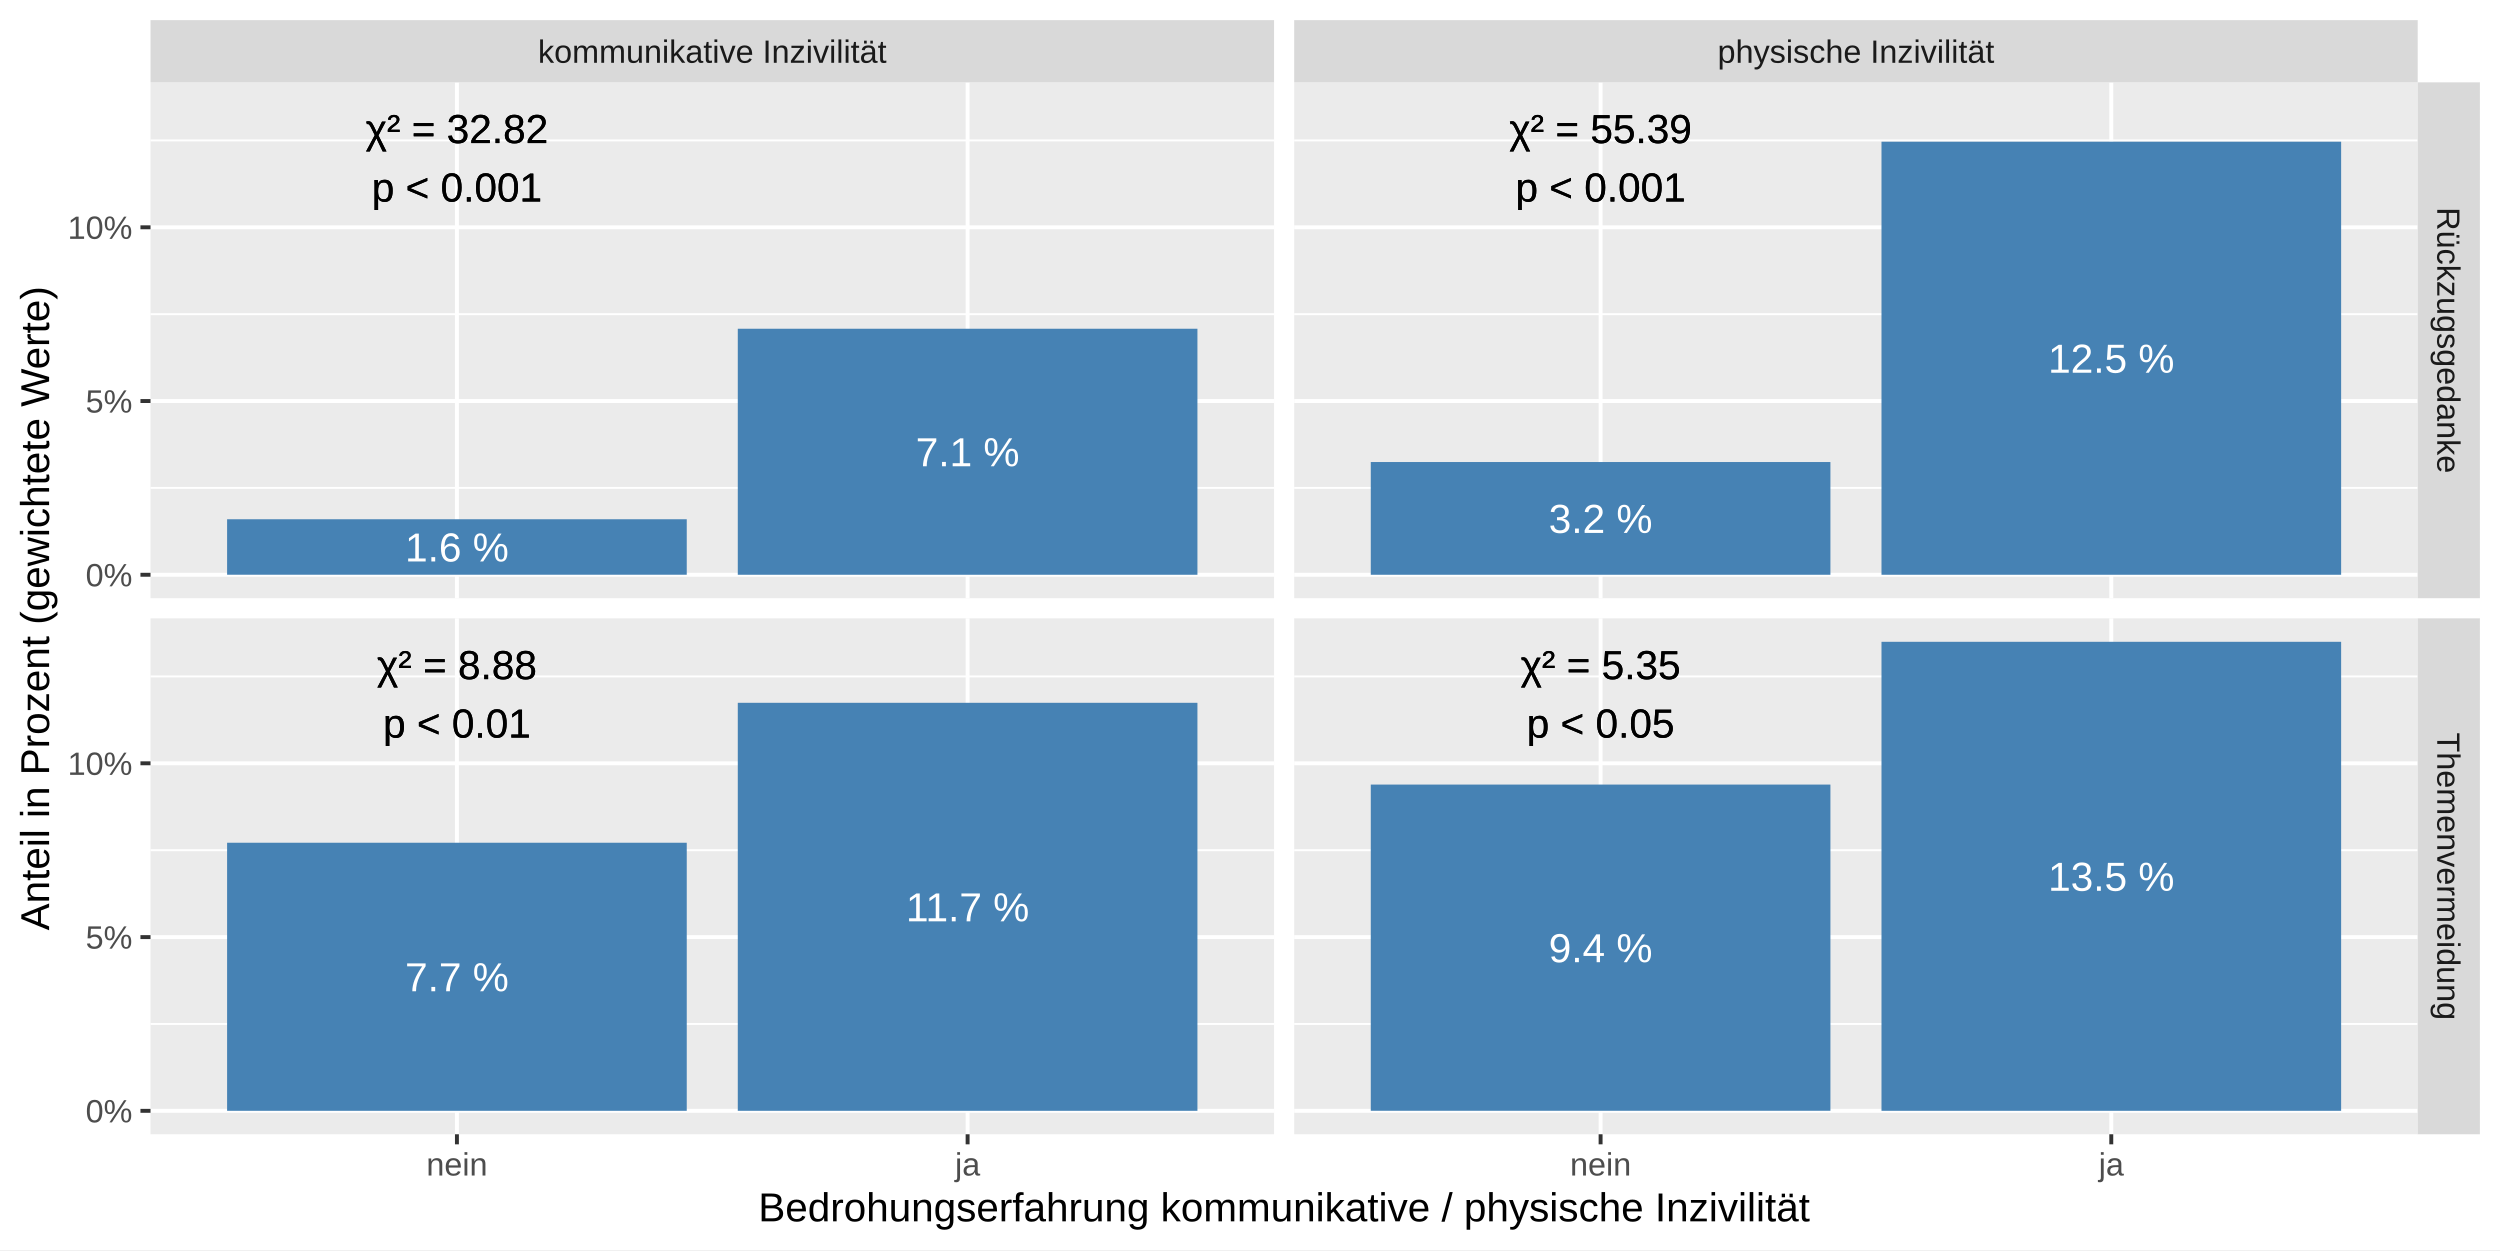
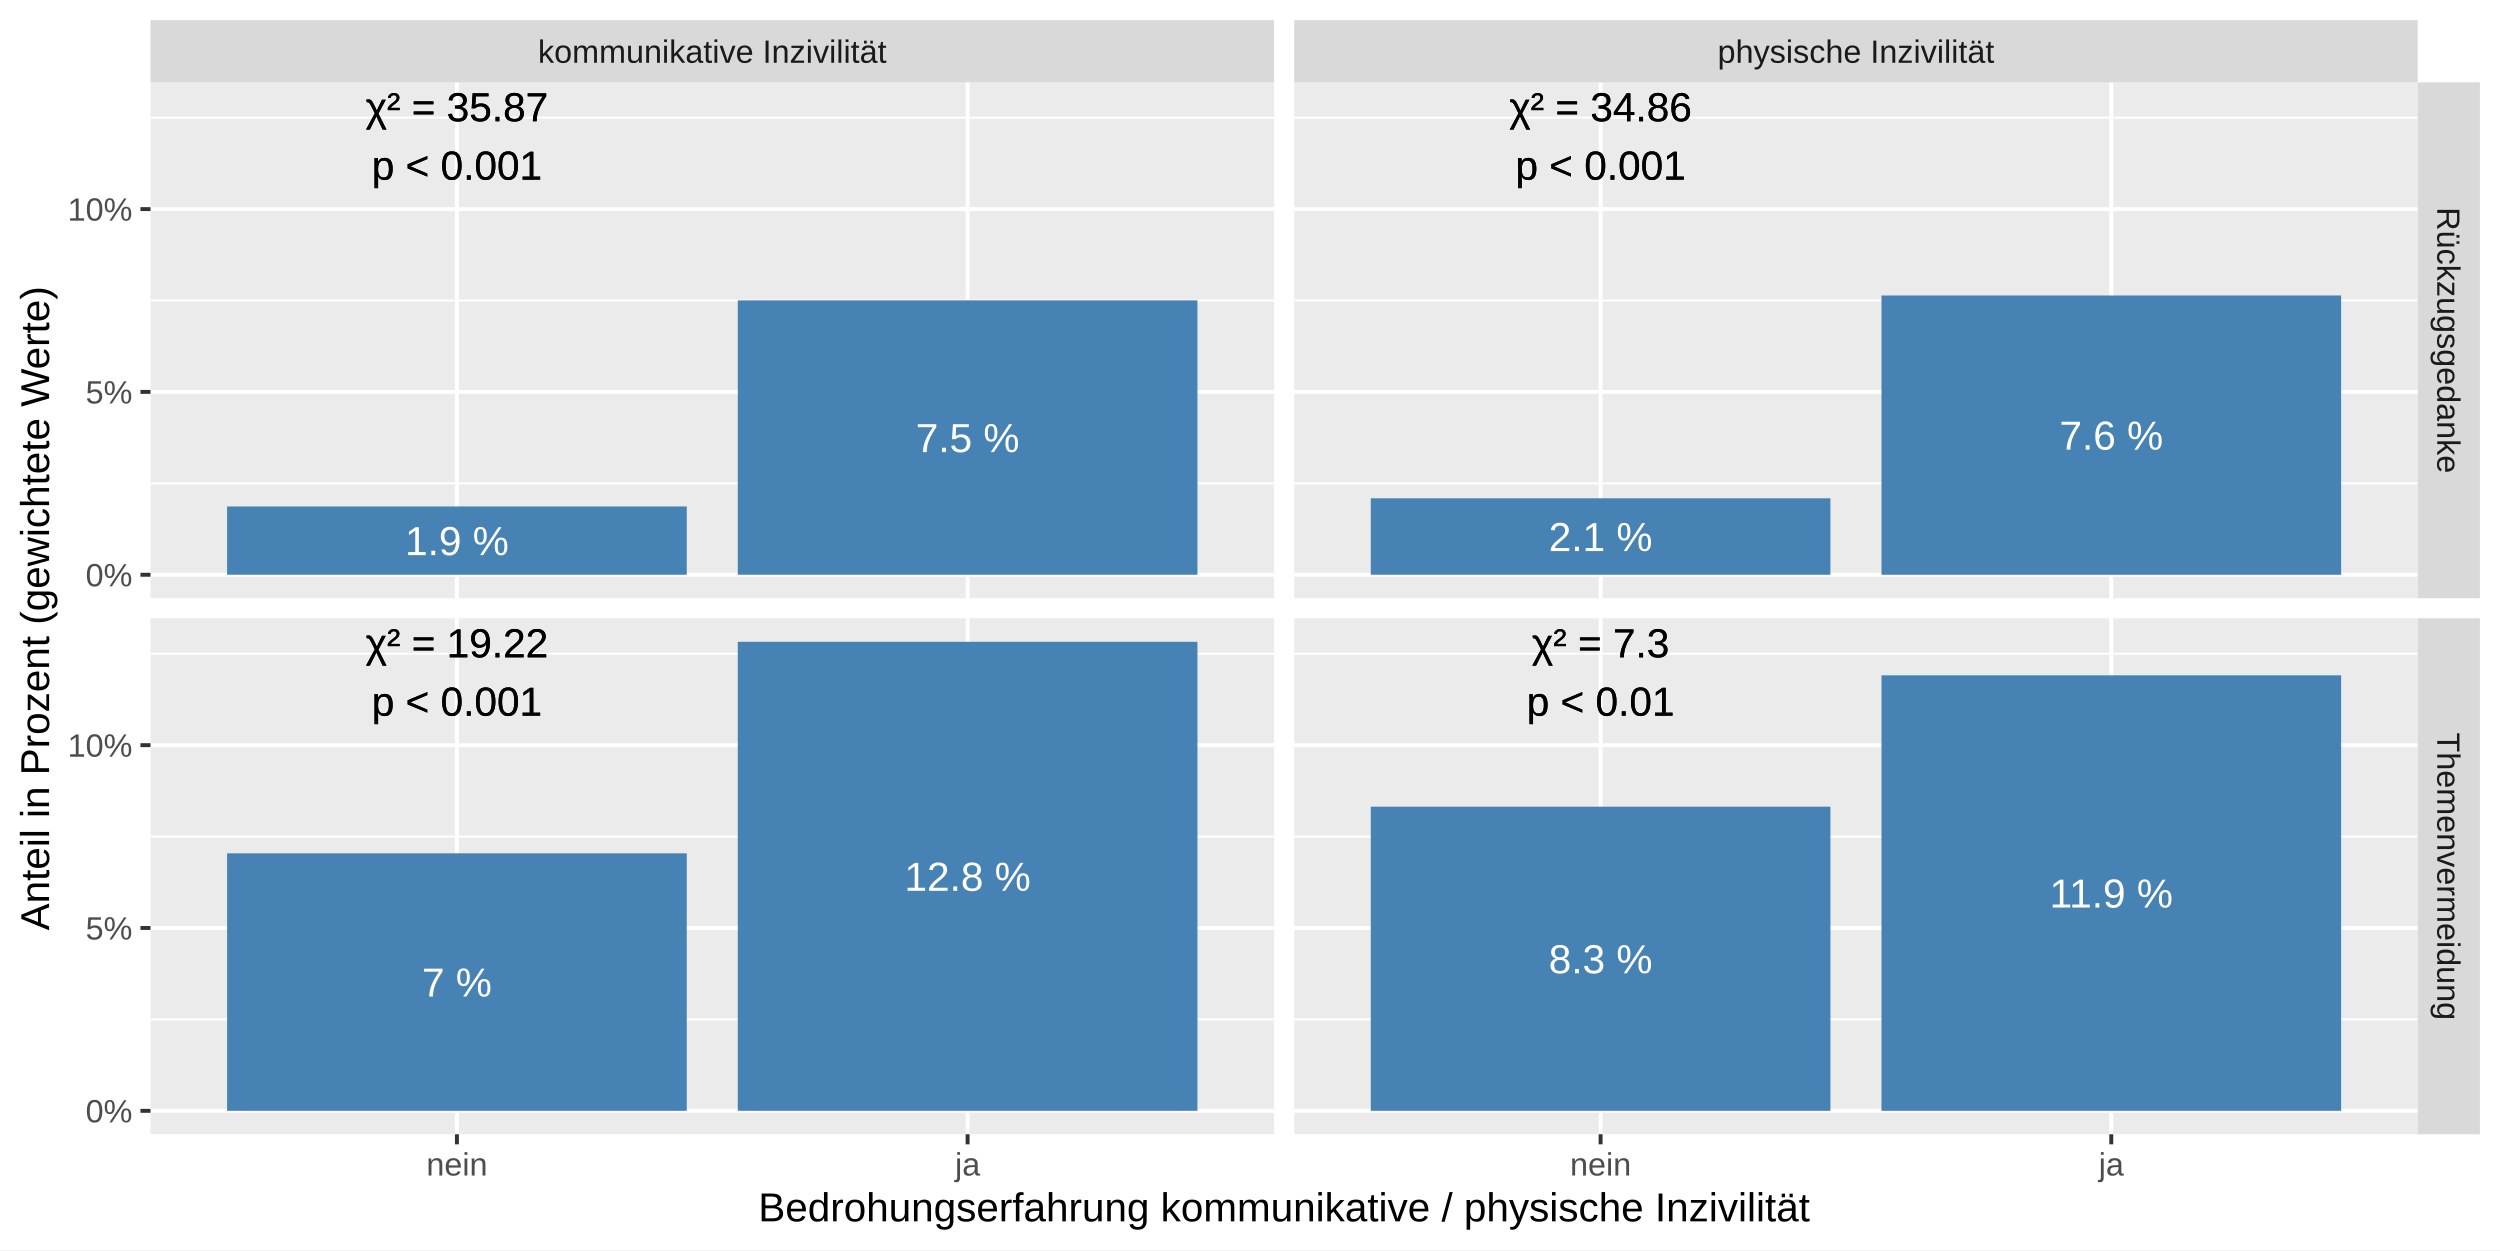
<svg xmlns="http://www.w3.org/2000/svg" width="680.31pt" height="340.16pt" viewBox="0 0 680.31 340.16">
  <g class="svglite">
    <defs>
      <style type="text/css">
    .svglite line, .svglite polyline, .svglite polygon, .svglite path, .svglite rect, .svglite circle {
      fill: none;
      stroke: #000000;
      stroke-linecap: round;
      stroke-linejoin: round;
      stroke-miterlimit: 10.00;
    }
    .svglite text {
      white-space: pre;
    }
    .svglite g.glyphgroup path {
      fill: inherit;
      stroke: none;
    }
  </style>
    </defs>
    <rect width="100%" height="100%" style="stroke: none; fill: #FFFFFF;" />
    <defs>
      <clipPath id="cpMC4wMHw2ODAuMzF8MC4wMHwzNDAuMTY=">
        <rect x="0.00" y="0.00" width="680.31" height="340.16" />
      </clipPath>
    </defs>
    <g clip-path="url(#cpMC4wMHw2ODAuMzF8MC4wMHwzNDAuMTY=)">
      <rect x="-0" y="-0" width="680.31" height="340.16" style="stroke-width: 1.07; stroke: #FFFFFF; fill: #FFFFFF;" />
    </g>
    <defs>
      <clipPath id="cpNDAuOTZ8MzQ2LjcwfDIyLjQwfDE2Mi43OQ==">
        <rect x="40.96" y="22.40" width="305.74" height="140.39" />
      </clipPath>
    </defs>
    <g clip-path="url(#cpNDAuOTZ8MzQ2LjcwfDIyLjQwfDE2Mi43OQ==)">
      <rect x="40.96" y="22.40" width="305.74" height="140.39" style="stroke-width: 1.07; stroke: none; fill: #EBEBEB;" />
-       <polyline points="40.96,132.77 346.70,132.77 " style="stroke-width: 0.53; stroke: #FFFFFF; stroke-linecap: butt;" />
-       <polyline points="40.96,85.49 346.70,85.49 " style="stroke-width: 0.53; stroke: #FFFFFF; stroke-linecap: butt;" />
-       <polyline points="40.96,38.21 346.70,38.21 " style="stroke-width: 0.53; stroke: #FFFFFF; stroke-linecap: butt;" />
+       <polyline points="40.96,131.53 346.70,131.53 " style="stroke-width: 0.53; stroke: #FFFFFF; stroke-linecap: butt;" />
+       <polyline points="40.96,81.77 346.70,81.77 " style="stroke-width: 0.53; stroke: #FFFFFF; stroke-linecap: butt;" />
+       <polyline points="40.96,32.02 346.70,32.02 " style="stroke-width: 0.53; stroke: #FFFFFF; stroke-linecap: butt;" />
      <polyline points="40.96,156.41 346.70,156.41 " style="stroke-width: 1.07; stroke: #FFFFFF; stroke-linecap: butt;" />
-       <polyline points="40.96,109.13 346.70,109.13 " style="stroke-width: 1.07; stroke: #FFFFFF; stroke-linecap: butt;" />
-       <polyline points="40.96,61.85 346.70,61.85 " style="stroke-width: 1.07; stroke: #FFFFFF; stroke-linecap: butt;" />
+       <polyline points="40.96,106.65 346.70,106.65 " style="stroke-width: 1.07; stroke: #FFFFFF; stroke-linecap: butt;" />
+       <polyline points="40.96,56.90 346.70,56.90 " style="stroke-width: 1.07; stroke: #FFFFFF; stroke-linecap: butt;" />
      <polyline points="124.34,162.79 124.34,22.40 " style="stroke-width: 1.07; stroke: #FFFFFF; stroke-linecap: butt;" />
      <polyline points="263.31,162.79 263.31,22.40 " style="stroke-width: 1.07; stroke: #FFFFFF; stroke-linecap: butt;" />
-       <rect x="61.80" y="141.30" width="125.08" height="15.10" style="stroke-width: 1.07; stroke: none; stroke-linecap: butt; stroke-linejoin: miter; fill: #4682B4;" />
-       <rect x="200.77" y="89.46" width="125.08" height="66.95" style="stroke-width: 1.07; stroke: none; stroke-linecap: butt; stroke-linejoin: miter; fill: #4682B4;" />
-       <text x="124.34" y="152.80" text-anchor="middle" style="font-size: 11.04px;fill: #FFFFFF; font-family: &quot;Arial&quot;;" textLength="28.22px" lengthAdjust="spacingAndGlyphs">1.6 %</text>
-       <text x="263.31" y="126.88" text-anchor="middle" style="font-size: 11.04px;fill: #FFFFFF; font-family: &quot;Arial&quot;;" textLength="28.22px" lengthAdjust="spacingAndGlyphs">7.1 %</text>
-       <text x="124.34" y="38.94" text-anchor="middle" style="font-size: 11.04px; font-family: &quot;Arial&quot;;" textLength="49.66px" lengthAdjust="spacingAndGlyphs">χ² = 32.82</text>
-       <text x="124.34" y="54.84" text-anchor="middle" style="font-size: 11.04px; font-family: &quot;Arial&quot;;" textLength="46.33px" lengthAdjust="spacingAndGlyphs">p &lt; 0.001</text>
-       <text x="124.34" y="38.94" text-anchor="middle" style="font-size: 11.04px; font-family: &quot;Arial&quot;;" textLength="49.66px" lengthAdjust="spacingAndGlyphs">χ² = 32.82</text>
-       <text x="124.34" y="54.84" text-anchor="middle" style="font-size: 11.04px; font-family: &quot;Arial&quot;;" textLength="46.33px" lengthAdjust="spacingAndGlyphs">p &lt; 0.001</text>
+       <rect x="61.80" y="137.82" width="125.08" height="18.58" style="stroke-width: 1.07; stroke: none; stroke-linecap: butt; stroke-linejoin: miter; fill: #4682B4;" />
+       <rect x="200.77" y="81.74" width="125.08" height="74.66" style="stroke-width: 1.07; stroke: none; stroke-linecap: butt; stroke-linejoin: miter; fill: #4682B4;" />
+       <text x="124.34" y="151.06" text-anchor="middle" style="font-size: 11.04px;fill: #FFFFFF; font-family: &quot;Arial&quot;;" textLength="28.22px" lengthAdjust="spacingAndGlyphs">1.9 %</text>
+       <text x="263.31" y="123.03" text-anchor="middle" style="font-size: 11.04px;fill: #FFFFFF; font-family: &quot;Arial&quot;;" textLength="28.22px" lengthAdjust="spacingAndGlyphs">7.5 %</text>
+       <text x="124.34" y="32.99" text-anchor="middle" style="font-size: 11.04px; font-family: &quot;Arial&quot;;" textLength="49.66px" lengthAdjust="spacingAndGlyphs">χ² = 35.87</text>
+       <text x="124.34" y="48.89" text-anchor="middle" style="font-size: 11.04px; font-family: &quot;Arial&quot;;" textLength="46.33px" lengthAdjust="spacingAndGlyphs">p &lt; 0.001</text>
+       <text x="124.34" y="32.99" text-anchor="middle" style="font-size: 11.04px; font-family: &quot;Arial&quot;;" textLength="49.66px" lengthAdjust="spacingAndGlyphs">χ² = 35.87</text>
+       <text x="124.34" y="48.89" text-anchor="middle" style="font-size: 11.04px; font-family: &quot;Arial&quot;;" textLength="46.33px" lengthAdjust="spacingAndGlyphs">p &lt; 0.001</text>
    </g>
    <g clip-path="url(#cpMC4wMHw2ODAuMzF8MC4wMHwzNDAuMTY=)">
</g>
    <defs>
      <clipPath id="cpNDAuOTZ8MzQ2LjcwfDE2OC4yN3wzMDguNjY=">
        <rect x="40.96" y="168.27" width="305.74" height="140.39" />
      </clipPath>
    </defs>
    <g clip-path="url(#cpNDAuOTZ8MzQ2LjcwfDE2OC4yN3wzMDguNjY=)">
      <rect x="40.96" y="168.27" width="305.74" height="140.39" style="stroke-width: 1.07; stroke: none; fill: #EBEBEB;" />
-       <polyline points="40.96,278.64 346.70,278.64 " style="stroke-width: 0.53; stroke: #FFFFFF; stroke-linecap: butt;" />
-       <polyline points="40.96,231.36 346.70,231.36 " style="stroke-width: 0.53; stroke: #FFFFFF; stroke-linecap: butt;" />
-       <polyline points="40.96,184.08 346.70,184.08 " style="stroke-width: 0.53; stroke: #FFFFFF; stroke-linecap: butt;" />
+       <polyline points="40.96,277.40 346.70,277.40 " style="stroke-width: 0.53; stroke: #FFFFFF; stroke-linecap: butt;" />
+       <polyline points="40.96,227.65 346.70,227.65 " style="stroke-width: 0.53; stroke: #FFFFFF; stroke-linecap: butt;" />
+       <polyline points="40.96,177.89 346.70,177.89 " style="stroke-width: 0.53; stroke: #FFFFFF; stroke-linecap: butt;" />
      <polyline points="40.96,302.28 346.70,302.28 " style="stroke-width: 1.07; stroke: #FFFFFF; stroke-linecap: butt;" />
-       <polyline points="40.96,255.00 346.70,255.00 " style="stroke-width: 1.07; stroke: #FFFFFF; stroke-linecap: butt;" />
-       <polyline points="40.96,207.72 346.70,207.72 " style="stroke-width: 1.07; stroke: #FFFFFF; stroke-linecap: butt;" />
+       <polyline points="40.96,252.52 346.70,252.52 " style="stroke-width: 1.07; stroke: #FFFFFF; stroke-linecap: butt;" />
+       <polyline points="40.96,202.77 346.70,202.77 " style="stroke-width: 1.07; stroke: #FFFFFF; stroke-linecap: butt;" />
      <polyline points="124.34,308.66 124.34,168.27 " style="stroke-width: 1.07; stroke: #FFFFFF; stroke-linecap: butt;" />
      <polyline points="263.31,308.66 263.31,168.27 " style="stroke-width: 1.07; stroke: #FFFFFF; stroke-linecap: butt;" />
-       <rect x="61.80" y="229.33" width="125.08" height="72.95" style="stroke-width: 1.07; stroke: none; stroke-linecap: butt; stroke-linejoin: miter; fill: #4682B4;" />
-       <rect x="200.77" y="191.25" width="125.08" height="111.03" style="stroke-width: 1.07; stroke: none; stroke-linecap: butt; stroke-linejoin: miter; fill: #4682B4;" />
-       <text x="124.34" y="269.75" text-anchor="middle" style="font-size: 11.04px;fill: #FFFFFF; font-family: &quot;Arial&quot;;" textLength="28.22px" lengthAdjust="spacingAndGlyphs">7.7 %</text>
-       <text x="263.31" y="250.72" text-anchor="middle" style="font-size: 11.04px;fill: #FFFFFF; font-family: &quot;Arial&quot;;" textLength="33.55px" lengthAdjust="spacingAndGlyphs">11.7 %</text>
-       <text x="124.34" y="184.81" text-anchor="middle" style="font-size: 11.04px; font-family: &quot;Arial&quot;;" textLength="43.52px" lengthAdjust="spacingAndGlyphs">χ² = 8.88</text>
-       <text x="124.34" y="200.71" text-anchor="middle" style="font-size: 11.04px; font-family: &quot;Arial&quot;;" textLength="40.19px" lengthAdjust="spacingAndGlyphs">p &lt; 0.01</text>
-       <text x="124.34" y="184.81" text-anchor="middle" style="font-size: 11.04px; font-family: &quot;Arial&quot;;" textLength="43.52px" lengthAdjust="spacingAndGlyphs">χ² = 8.88</text>
-       <text x="124.34" y="200.71" text-anchor="middle" style="font-size: 11.04px; font-family: &quot;Arial&quot;;" textLength="40.19px" lengthAdjust="spacingAndGlyphs">p &lt; 0.01</text>
+       <rect x="61.80" y="232.21" width="125.08" height="70.07" style="stroke-width: 1.07; stroke: none; stroke-linecap: butt; stroke-linejoin: miter; fill: #4682B4;" />
+       <rect x="200.77" y="174.65" width="125.08" height="127.63" style="stroke-width: 1.07; stroke: none; stroke-linecap: butt; stroke-linejoin: miter; fill: #4682B4;" />
+       <text x="124.34" y="271.19" text-anchor="middle" style="font-size: 11.04px;fill: #FFFFFF; font-family: &quot;Arial&quot;;" textLength="19.02px" lengthAdjust="spacingAndGlyphs">7 %</text>
+       <text x="263.31" y="242.41" text-anchor="middle" style="font-size: 11.04px;fill: #FFFFFF; font-family: &quot;Arial&quot;;" textLength="34.36px" lengthAdjust="spacingAndGlyphs">12.8 %</text>
+       <text x="124.34" y="178.87" text-anchor="middle" style="font-size: 11.04px; font-family: &quot;Arial&quot;;" textLength="49.66px" lengthAdjust="spacingAndGlyphs">χ² = 19.22</text>
+       <text x="124.34" y="194.76" text-anchor="middle" style="font-size: 11.04px; font-family: &quot;Arial&quot;;" textLength="46.33px" lengthAdjust="spacingAndGlyphs">p &lt; 0.001</text>
+       <text x="124.34" y="178.87" text-anchor="middle" style="font-size: 11.04px; font-family: &quot;Arial&quot;;" textLength="49.66px" lengthAdjust="spacingAndGlyphs">χ² = 19.22</text>
+       <text x="124.34" y="194.76" text-anchor="middle" style="font-size: 11.04px; font-family: &quot;Arial&quot;;" textLength="46.33px" lengthAdjust="spacingAndGlyphs">p &lt; 0.001</text>
    </g>
    <g clip-path="url(#cpMC4wMHw2ODAuMzF8MC4wMHwzNDAuMTY=)">
</g>
    <defs>
      <clipPath id="cpMzUyLjE4fDY1Ny45MnwyMi40MHwxNjIuNzk=">
        <rect x="352.18" y="22.40" width="305.74" height="140.39" />
      </clipPath>
    </defs>
    <g clip-path="url(#cpMzUyLjE4fDY1Ny45MnwyMi40MHwxNjIuNzk=)">
      <rect x="352.18" y="22.40" width="305.74" height="140.39" style="stroke-width: 1.07; stroke: none; fill: #EBEBEB;" />
-       <polyline points="352.18,132.77 657.92,132.77 " style="stroke-width: 0.53; stroke: #FFFFFF; stroke-linecap: butt;" />
-       <polyline points="352.18,85.49 657.92,85.49 " style="stroke-width: 0.53; stroke: #FFFFFF; stroke-linecap: butt;" />
-       <polyline points="352.18,38.21 657.92,38.21 " style="stroke-width: 0.53; stroke: #FFFFFF; stroke-linecap: butt;" />
+       <polyline points="352.18,131.53 657.92,131.53 " style="stroke-width: 0.53; stroke: #FFFFFF; stroke-linecap: butt;" />
+       <polyline points="352.18,81.77 657.92,81.77 " style="stroke-width: 0.53; stroke: #FFFFFF; stroke-linecap: butt;" />
+       <polyline points="352.18,32.02 657.92,32.02 " style="stroke-width: 0.53; stroke: #FFFFFF; stroke-linecap: butt;" />
      <polyline points="352.18,156.41 657.92,156.41 " style="stroke-width: 1.07; stroke: #FFFFFF; stroke-linecap: butt;" />
-       <polyline points="352.18,109.13 657.92,109.13 " style="stroke-width: 1.07; stroke: #FFFFFF; stroke-linecap: butt;" />
-       <polyline points="352.18,61.85 657.92,61.85 " style="stroke-width: 1.07; stroke: #FFFFFF; stroke-linecap: butt;" />
+       <polyline points="352.18,106.65 657.92,106.65 " style="stroke-width: 1.07; stroke: #FFFFFF; stroke-linecap: butt;" />
+       <polyline points="352.18,56.90 657.92,56.90 " style="stroke-width: 1.07; stroke: #FFFFFF; stroke-linecap: butt;" />
      <polyline points="435.56,162.79 435.56,22.40 " style="stroke-width: 1.07; stroke: #FFFFFF; stroke-linecap: butt;" />
      <polyline points="574.53,162.79 574.53,22.40 " style="stroke-width: 1.07; stroke: #FFFFFF; stroke-linecap: butt;" />
-       <rect x="373.02" y="125.73" width="125.08" height="30.68" style="stroke-width: 1.07; stroke: none; stroke-linecap: butt; stroke-linejoin: miter; fill: #4682B4;" />
-       <rect x="512.00" y="38.56" width="125.08" height="117.85" style="stroke-width: 1.07; stroke: none; stroke-linecap: butt; stroke-linejoin: miter; fill: #4682B4;" />
-       <text x="435.56" y="145.02" text-anchor="middle" style="font-size: 11.04px;fill: #FFFFFF; font-family: &quot;Arial&quot;;" textLength="28.22px" lengthAdjust="spacingAndGlyphs">3.2 %</text>
-       <text x="574.53" y="101.43" text-anchor="middle" style="font-size: 11.04px;fill: #FFFFFF; font-family: &quot;Arial&quot;;" textLength="34.36px" lengthAdjust="spacingAndGlyphs">12.5 %</text>
-       <text x="435.56" y="38.94" text-anchor="middle" style="font-size: 11.04px; font-family: &quot;Arial&quot;;" textLength="49.66px" lengthAdjust="spacingAndGlyphs">χ² = 55.39</text>
-       <text x="435.56" y="54.84" text-anchor="middle" style="font-size: 11.04px; font-family: &quot;Arial&quot;;" textLength="46.33px" lengthAdjust="spacingAndGlyphs">p &lt; 0.001</text>
-       <text x="435.56" y="38.94" text-anchor="middle" style="font-size: 11.04px; font-family: &quot;Arial&quot;;" textLength="49.66px" lengthAdjust="spacingAndGlyphs">χ² = 55.39</text>
-       <text x="435.56" y="54.84" text-anchor="middle" style="font-size: 11.04px; font-family: &quot;Arial&quot;;" textLength="46.33px" lengthAdjust="spacingAndGlyphs">p &lt; 0.001</text>
+       <rect x="373.02" y="135.60" width="125.08" height="20.80" style="stroke-width: 1.07; stroke: none; stroke-linecap: butt; stroke-linejoin: miter; fill: #4682B4;" />
+       <rect x="512.00" y="80.41" width="125.08" height="76.00" style="stroke-width: 1.07; stroke: none; stroke-linecap: butt; stroke-linejoin: miter; fill: #4682B4;" />
+       <text x="435.56" y="149.95" text-anchor="middle" style="font-size: 11.04px;fill: #FFFFFF; font-family: &quot;Arial&quot;;" textLength="28.22px" lengthAdjust="spacingAndGlyphs">2.1 %</text>
+       <text x="574.53" y="122.36" text-anchor="middle" style="font-size: 11.04px;fill: #FFFFFF; font-family: &quot;Arial&quot;;" textLength="28.22px" lengthAdjust="spacingAndGlyphs">7.6 %</text>
+       <text x="435.56" y="32.99" text-anchor="middle" style="font-size: 11.04px; font-family: &quot;Arial&quot;;" textLength="49.66px" lengthAdjust="spacingAndGlyphs">χ² = 34.86</text>
+       <text x="435.56" y="48.89" text-anchor="middle" style="font-size: 11.04px; font-family: &quot;Arial&quot;;" textLength="46.33px" lengthAdjust="spacingAndGlyphs">p &lt; 0.001</text>
+       <text x="435.56" y="32.99" text-anchor="middle" style="font-size: 11.04px; font-family: &quot;Arial&quot;;" textLength="49.66px" lengthAdjust="spacingAndGlyphs">χ² = 34.86</text>
+       <text x="435.56" y="48.89" text-anchor="middle" style="font-size: 11.04px; font-family: &quot;Arial&quot;;" textLength="46.33px" lengthAdjust="spacingAndGlyphs">p &lt; 0.001</text>
    </g>
    <g clip-path="url(#cpMC4wMHw2ODAuMzF8MC4wMHwzNDAuMTY=)">
</g>
    <defs>
      <clipPath id="cpMzUyLjE4fDY1Ny45MnwxNjguMjd8MzA4LjY2">
        <rect x="352.18" y="168.27" width="305.74" height="140.39" />
      </clipPath>
    </defs>
    <g clip-path="url(#cpMzUyLjE4fDY1Ny45MnwxNjguMjd8MzA4LjY2)">
      <rect x="352.18" y="168.27" width="305.74" height="140.39" style="stroke-width: 1.07; stroke: none; fill: #EBEBEB;" />
-       <polyline points="352.18,278.64 657.92,278.64 " style="stroke-width: 0.53; stroke: #FFFFFF; stroke-linecap: butt;" />
-       <polyline points="352.18,231.36 657.92,231.36 " style="stroke-width: 0.53; stroke: #FFFFFF; stroke-linecap: butt;" />
-       <polyline points="352.18,184.08 657.92,184.08 " style="stroke-width: 0.53; stroke: #FFFFFF; stroke-linecap: butt;" />
+       <polyline points="352.18,277.40 657.92,277.40 " style="stroke-width: 0.53; stroke: #FFFFFF; stroke-linecap: butt;" />
+       <polyline points="352.18,227.65 657.92,227.65 " style="stroke-width: 0.53; stroke: #FFFFFF; stroke-linecap: butt;" />
+       <polyline points="352.18,177.89 657.92,177.89 " style="stroke-width: 0.53; stroke: #FFFFFF; stroke-linecap: butt;" />
      <polyline points="352.18,302.28 657.92,302.28 " style="stroke-width: 1.07; stroke: #FFFFFF; stroke-linecap: butt;" />
-       <polyline points="352.18,255.00 657.92,255.00 " style="stroke-width: 1.07; stroke: #FFFFFF; stroke-linecap: butt;" />
-       <polyline points="352.18,207.72 657.92,207.72 " style="stroke-width: 1.07; stroke: #FFFFFF; stroke-linecap: butt;" />
+       <polyline points="352.18,252.52 657.92,252.52 " style="stroke-width: 1.07; stroke: #FFFFFF; stroke-linecap: butt;" />
+       <polyline points="352.18,202.77 657.92,202.77 " style="stroke-width: 1.07; stroke: #FFFFFF; stroke-linecap: butt;" />
      <polyline points="435.56,308.66 435.56,168.27 " style="stroke-width: 1.07; stroke: #FFFFFF; stroke-linecap: butt;" />
      <polyline points="574.53,308.66 574.53,168.27 " style="stroke-width: 1.07; stroke: #FFFFFF; stroke-linecap: butt;" />
-       <rect x="373.02" y="213.50" width="125.08" height="88.77" style="stroke-width: 1.07; stroke: none; stroke-linecap: butt; stroke-linejoin: miter; fill: #4682B4;" />
-       <rect x="512.00" y="174.65" width="125.08" height="127.63" style="stroke-width: 1.07; stroke: none; stroke-linecap: butt; stroke-linejoin: miter; fill: #4682B4;" />
-       <text x="435.56" y="261.84" text-anchor="middle" style="font-size: 11.04px;fill: #FFFFFF; font-family: &quot;Arial&quot;;" textLength="28.22px" lengthAdjust="spacingAndGlyphs">9.4 %</text>
-       <text x="574.53" y="242.41" text-anchor="middle" style="font-size: 11.04px;fill: #FFFFFF; font-family: &quot;Arial&quot;;" textLength="34.36px" lengthAdjust="spacingAndGlyphs">13.5 %</text>
-       <text x="435.56" y="184.81" text-anchor="middle" style="font-size: 11.04px; font-family: &quot;Arial&quot;;" textLength="43.52px" lengthAdjust="spacingAndGlyphs">χ² = 5.35</text>
-       <text x="435.56" y="200.71" text-anchor="middle" style="font-size: 11.04px; font-family: &quot;Arial&quot;;" textLength="40.19px" lengthAdjust="spacingAndGlyphs">p &lt; 0.05</text>
-       <text x="435.56" y="184.81" text-anchor="middle" style="font-size: 11.04px; font-family: &quot;Arial&quot;;" textLength="43.52px" lengthAdjust="spacingAndGlyphs">χ² = 5.35</text>
-       <text x="435.56" y="200.71" text-anchor="middle" style="font-size: 11.04px; font-family: &quot;Arial&quot;;" textLength="40.19px" lengthAdjust="spacingAndGlyphs">p &lt; 0.05</text>
+       <rect x="373.02" y="219.52" width="125.08" height="82.76" style="stroke-width: 1.07; stroke: none; stroke-linecap: butt; stroke-linejoin: miter; fill: #4682B4;" />
+       <rect x="512.00" y="183.77" width="125.08" height="118.51" style="stroke-width: 1.07; stroke: none; stroke-linecap: butt; stroke-linejoin: miter; fill: #4682B4;" />
+       <text x="435.56" y="264.85" text-anchor="middle" style="font-size: 11.04px;fill: #FFFFFF; font-family: &quot;Arial&quot;;" textLength="28.22px" lengthAdjust="spacingAndGlyphs">8.3 %</text>
+       <text x="574.53" y="246.97" text-anchor="middle" style="font-size: 11.04px;fill: #FFFFFF; font-family: &quot;Arial&quot;;" textLength="33.55px" lengthAdjust="spacingAndGlyphs">11.9 %</text>
+       <text x="435.56" y="178.87" text-anchor="middle" style="font-size: 11.04px; font-family: &quot;Arial&quot;;" textLength="37.38px" lengthAdjust="spacingAndGlyphs">χ² = 7.3</text>
+       <text x="435.56" y="194.76" text-anchor="middle" style="font-size: 11.04px; font-family: &quot;Arial&quot;;" textLength="40.19px" lengthAdjust="spacingAndGlyphs">p &lt; 0.01</text>
+       <text x="435.56" y="178.87" text-anchor="middle" style="font-size: 11.04px; font-family: &quot;Arial&quot;;" textLength="37.38px" lengthAdjust="spacingAndGlyphs">χ² = 7.3</text>
+       <text x="435.56" y="194.76" text-anchor="middle" style="font-size: 11.04px; font-family: &quot;Arial&quot;;" textLength="40.19px" lengthAdjust="spacingAndGlyphs">p &lt; 0.01</text>
    </g>
    <g clip-path="url(#cpMC4wMHw2ODAuMzF8MC4wMHwzNDAuMTY=)">
</g>
    <defs>
      <clipPath id="cpNDAuOTZ8MzQ2LjcwfDUuNDh8MjIuNDA=">
        <rect x="40.96" y="5.48" width="305.74" height="16.92" />
      </clipPath>
    </defs>
    <g clip-path="url(#cpNDAuOTZ8MzQ2LjcwfDUuNDh8MjIuNDA=)">
      <rect x="40.96" y="5.48" width="305.74" height="16.92" style="stroke-width: 1.07; stroke: none; fill: #D9D9D9;" />
      <text x="193.83" y="17.09" text-anchor="middle" style="font-size: 8.80px;fill: #1A1A1A; font-family: &quot;Arial&quot;;" textLength="94.83px" lengthAdjust="spacingAndGlyphs">kommunikative Inzivilität</text>
    </g>
    <g clip-path="url(#cpMC4wMHw2ODAuMzF8MC4wMHwzNDAuMTY=)">
</g>
    <defs>
      <clipPath id="cpMzUyLjE4fDY1Ny45Mnw1LjQ4fDIyLjQw">
        <rect x="352.18" y="5.48" width="305.74" height="16.92" />
      </clipPath>
    </defs>
    <g clip-path="url(#cpMzUyLjE4fDY1Ny45Mnw1LjQ4fDIyLjQw)">
      <rect x="352.18" y="5.48" width="305.74" height="16.92" style="stroke-width: 1.07; stroke: none; fill: #D9D9D9;" />
      <text x="505.05" y="17.09" text-anchor="middle" style="font-size: 8.80px;fill: #1A1A1A; font-family: &quot;Arial&quot;;" textLength="75.30px" lengthAdjust="spacingAndGlyphs">physische Inzivilität</text>
    </g>
    <g clip-path="url(#cpMC4wMHw2ODAuMzF8MC4wMHwzNDAuMTY=)">
</g>
    <defs>
      <clipPath id="cpNjU3LjkyfDY3NC44NHwyMi40MHwxNjIuNzk=">
        <rect x="657.92" y="22.40" width="16.92" height="140.39" />
      </clipPath>
    </defs>
    <g clip-path="url(#cpNjU3LjkyfDY3NC44NHwyMi40MHwxNjIuNzk=)">
      <rect x="657.92" y="22.40" width="16.92" height="140.39" style="stroke-width: 1.07; stroke: none; fill: #D9D9D9;" />
      <text transform="translate(663.23,92.59) rotate(90)" text-anchor="middle" style="font-size: 8.80px;fill: #1A1A1A; font-family: &quot;Arial&quot;;" textLength="72.41px" lengthAdjust="spacingAndGlyphs">Rückzugsgedanke</text>
    </g>
    <g clip-path="url(#cpMC4wMHw2ODAuMzF8MC4wMHwzNDAuMTY=)">
</g>
    <defs>
      <clipPath id="cpNjU3LjkyfDY3NC44NHwxNjguMjd8MzA4LjY2">
        <rect x="657.92" y="168.27" width="16.92" height="140.39" />
      </clipPath>
    </defs>
    <g clip-path="url(#cpNjU3LjkyfDY3NC44NHwxNjguMjd8MzA4LjY2)">
      <rect x="657.92" y="168.27" width="16.92" height="140.39" style="stroke-width: 1.07; stroke: none; fill: #D9D9D9;" />
      <text transform="translate(663.23,238.47) rotate(90)" text-anchor="middle" style="font-size: 8.80px;fill: #1A1A1A; font-family: &quot;Arial&quot;;" textLength="78.22px" lengthAdjust="spacingAndGlyphs">Themenvermeidung</text>
    </g>
    <g clip-path="url(#cpMC4wMHw2ODAuMzF8MC4wMHwzNDAuMTY=)">
      <polyline points="124.34,311.40 124.34,308.66 " style="stroke-width: 1.07; stroke: #333333; stroke-linecap: butt;" />
      <polyline points="263.31,311.40 263.31,308.66 " style="stroke-width: 1.07; stroke: #333333; stroke-linecap: butt;" />
      <text x="124.34" y="319.89" text-anchor="middle" style="font-size: 8.80px;fill: #4D4D4D; font-family: &quot;Arial&quot;;" textLength="16.62px" lengthAdjust="spacingAndGlyphs">nein</text>
      <text x="263.31" y="319.89" text-anchor="middle" style="font-size: 8.80px;fill: #4D4D4D; font-family: &quot;Arial&quot;;" textLength="6.84px" lengthAdjust="spacingAndGlyphs">ja</text>
      <polyline points="435.56,311.40 435.56,308.66 " style="stroke-width: 1.07; stroke: #333333; stroke-linecap: butt;" />
      <polyline points="574.53,311.40 574.53,308.66 " style="stroke-width: 1.07; stroke: #333333; stroke-linecap: butt;" />
      <text x="435.56" y="319.89" text-anchor="middle" style="font-size: 8.80px;fill: #4D4D4D; font-family: &quot;Arial&quot;;" textLength="16.62px" lengthAdjust="spacingAndGlyphs">nein</text>
      <text x="574.53" y="319.89" text-anchor="middle" style="font-size: 8.80px;fill: #4D4D4D; font-family: &quot;Arial&quot;;" textLength="6.84px" lengthAdjust="spacingAndGlyphs">ja</text>
      <text x="36.02" y="159.56" text-anchor="end" style="font-size: 8.80px;fill: #4D4D4D; font-family: &quot;Arial&quot;;" textLength="12.72px" lengthAdjust="spacingAndGlyphs">0%</text>
-       <text x="36.02" y="112.28" text-anchor="end" style="font-size: 8.80px;fill: #4D4D4D; font-family: &quot;Arial&quot;;" textLength="12.72px" lengthAdjust="spacingAndGlyphs">5%</text>
-       <text x="36.02" y="65.00" text-anchor="end" style="font-size: 8.80px;fill: #4D4D4D; font-family: &quot;Arial&quot;;" textLength="17.61px" lengthAdjust="spacingAndGlyphs">10%</text>
+       <text x="36.02" y="109.80" text-anchor="end" style="font-size: 8.80px;fill: #4D4D4D; font-family: &quot;Arial&quot;;" textLength="12.72px" lengthAdjust="spacingAndGlyphs">5%</text>
+       <text x="36.02" y="60.05" text-anchor="end" style="font-size: 8.80px;fill: #4D4D4D; font-family: &quot;Arial&quot;;" textLength="17.61px" lengthAdjust="spacingAndGlyphs">10%</text>
      <polyline points="38.22,156.41 40.96,156.41 " style="stroke-width: 1.07; stroke: #333333; stroke-linecap: butt;" />
-       <polyline points="38.22,109.13 40.96,109.13 " style="stroke-width: 1.07; stroke: #333333; stroke-linecap: butt;" />
-       <polyline points="38.22,61.85 40.96,61.85 " style="stroke-width: 1.07; stroke: #333333; stroke-linecap: butt;" />
+       <polyline points="38.22,106.65 40.96,106.65 " style="stroke-width: 1.07; stroke: #333333; stroke-linecap: butt;" />
+       <polyline points="38.22,56.90 40.96,56.90 " style="stroke-width: 1.07; stroke: #333333; stroke-linecap: butt;" />
      <text x="36.02" y="305.43" text-anchor="end" style="font-size: 8.80px;fill: #4D4D4D; font-family: &quot;Arial&quot;;" textLength="12.72px" lengthAdjust="spacingAndGlyphs">0%</text>
-       <text x="36.02" y="258.15" text-anchor="end" style="font-size: 8.80px;fill: #4D4D4D; font-family: &quot;Arial&quot;;" textLength="12.72px" lengthAdjust="spacingAndGlyphs">5%</text>
-       <text x="36.02" y="210.87" text-anchor="end" style="font-size: 8.80px;fill: #4D4D4D; font-family: &quot;Arial&quot;;" textLength="17.61px" lengthAdjust="spacingAndGlyphs">10%</text>
+       <text x="36.02" y="255.67" text-anchor="end" style="font-size: 8.80px;fill: #4D4D4D; font-family: &quot;Arial&quot;;" textLength="12.72px" lengthAdjust="spacingAndGlyphs">5%</text>
+       <text x="36.02" y="205.92" text-anchor="end" style="font-size: 8.80px;fill: #4D4D4D; font-family: &quot;Arial&quot;;" textLength="17.61px" lengthAdjust="spacingAndGlyphs">10%</text>
      <polyline points="38.22,302.28 40.96,302.28 " style="stroke-width: 1.07; stroke: #333333; stroke-linecap: butt;" />
-       <polyline points="38.22,255.00 40.96,255.00 " style="stroke-width: 1.07; stroke: #333333; stroke-linecap: butt;" />
-       <polyline points="38.22,207.72 40.96,207.72 " style="stroke-width: 1.07; stroke: #333333; stroke-linecap: butt;" />
+       <polyline points="38.22,252.52 40.96,252.52 " style="stroke-width: 1.07; stroke: #333333; stroke-linecap: butt;" />
+       <polyline points="38.22,202.77 40.96,202.77 " style="stroke-width: 1.07; stroke: #333333; stroke-linecap: butt;" />
      <text x="349.44" y="332.36" text-anchor="middle" style="font-size: 11.00px; font-family: &quot;Arial&quot;;" textLength="286.31px" lengthAdjust="spacingAndGlyphs">Bedrohungserfahrung kommunikative / physische Inzivilität</text>
      <text transform="translate(13.36,165.53) rotate(-90)" text-anchor="middle" style="font-size: 11.00px; font-family: &quot;Arial&quot;;" textLength="175.36px" lengthAdjust="spacingAndGlyphs">Anteil in Prozent (gewichtete Werte)</text>
    </g>
  </g>
</svg>
